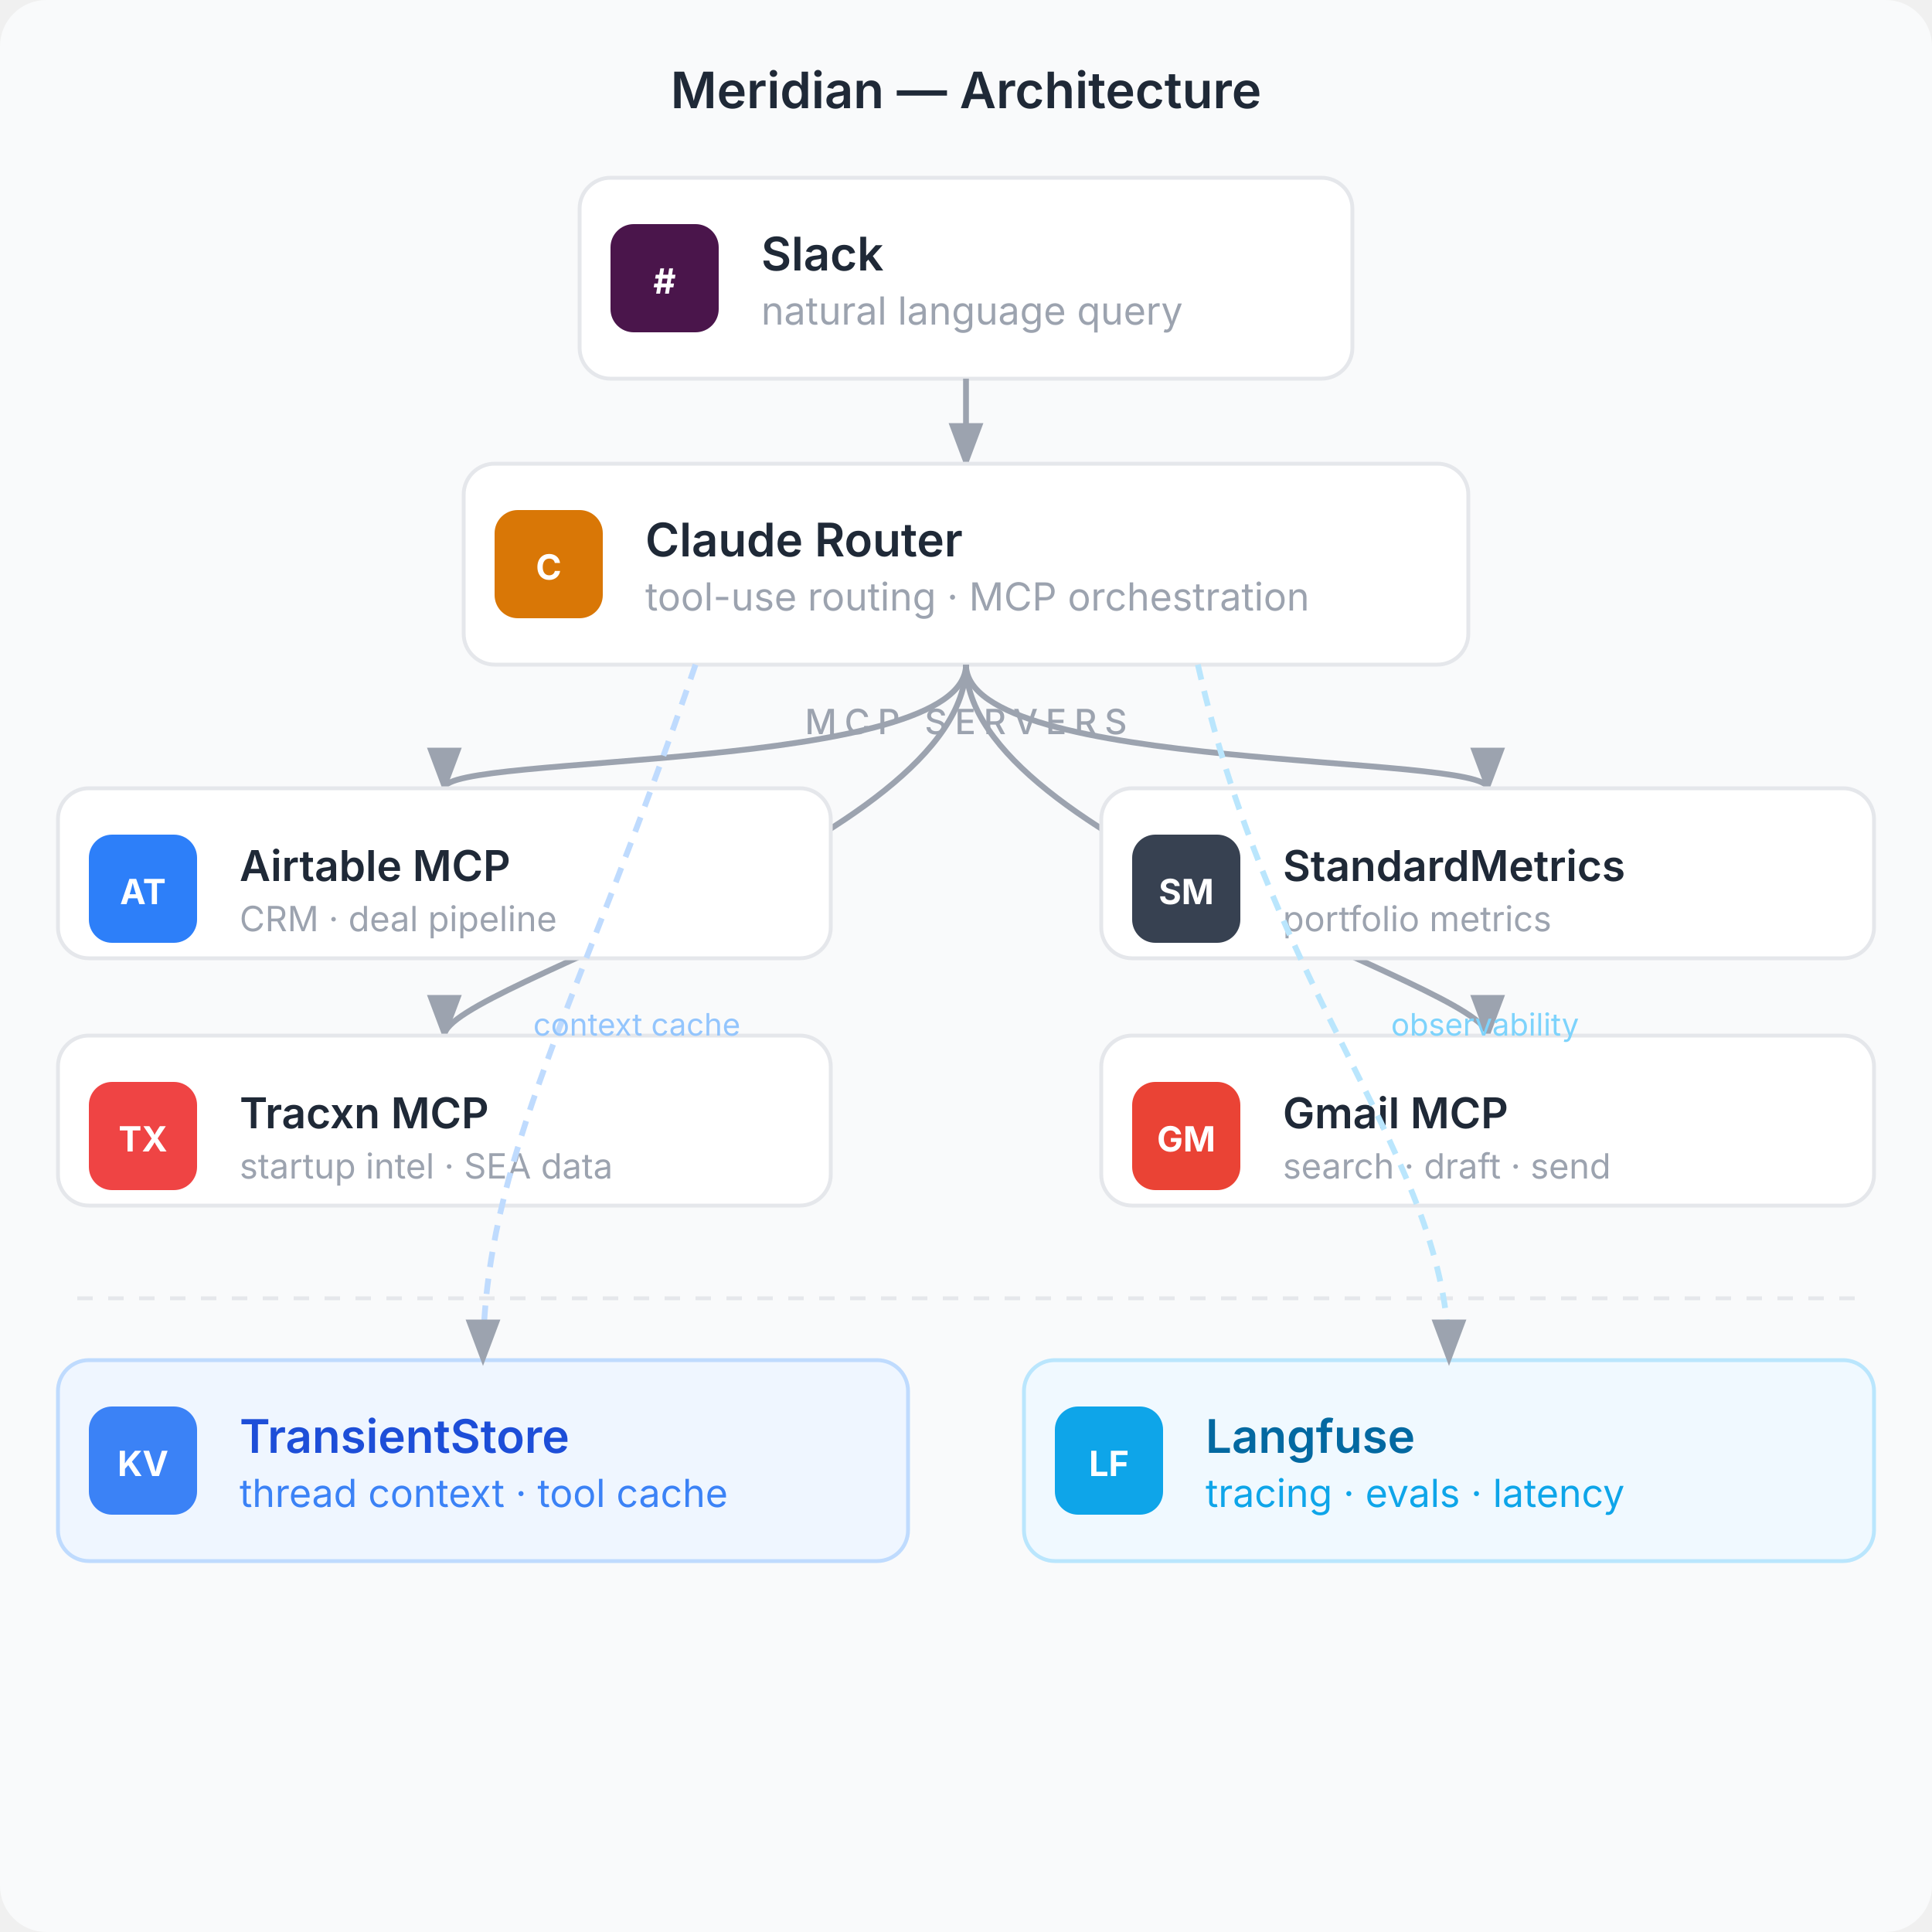
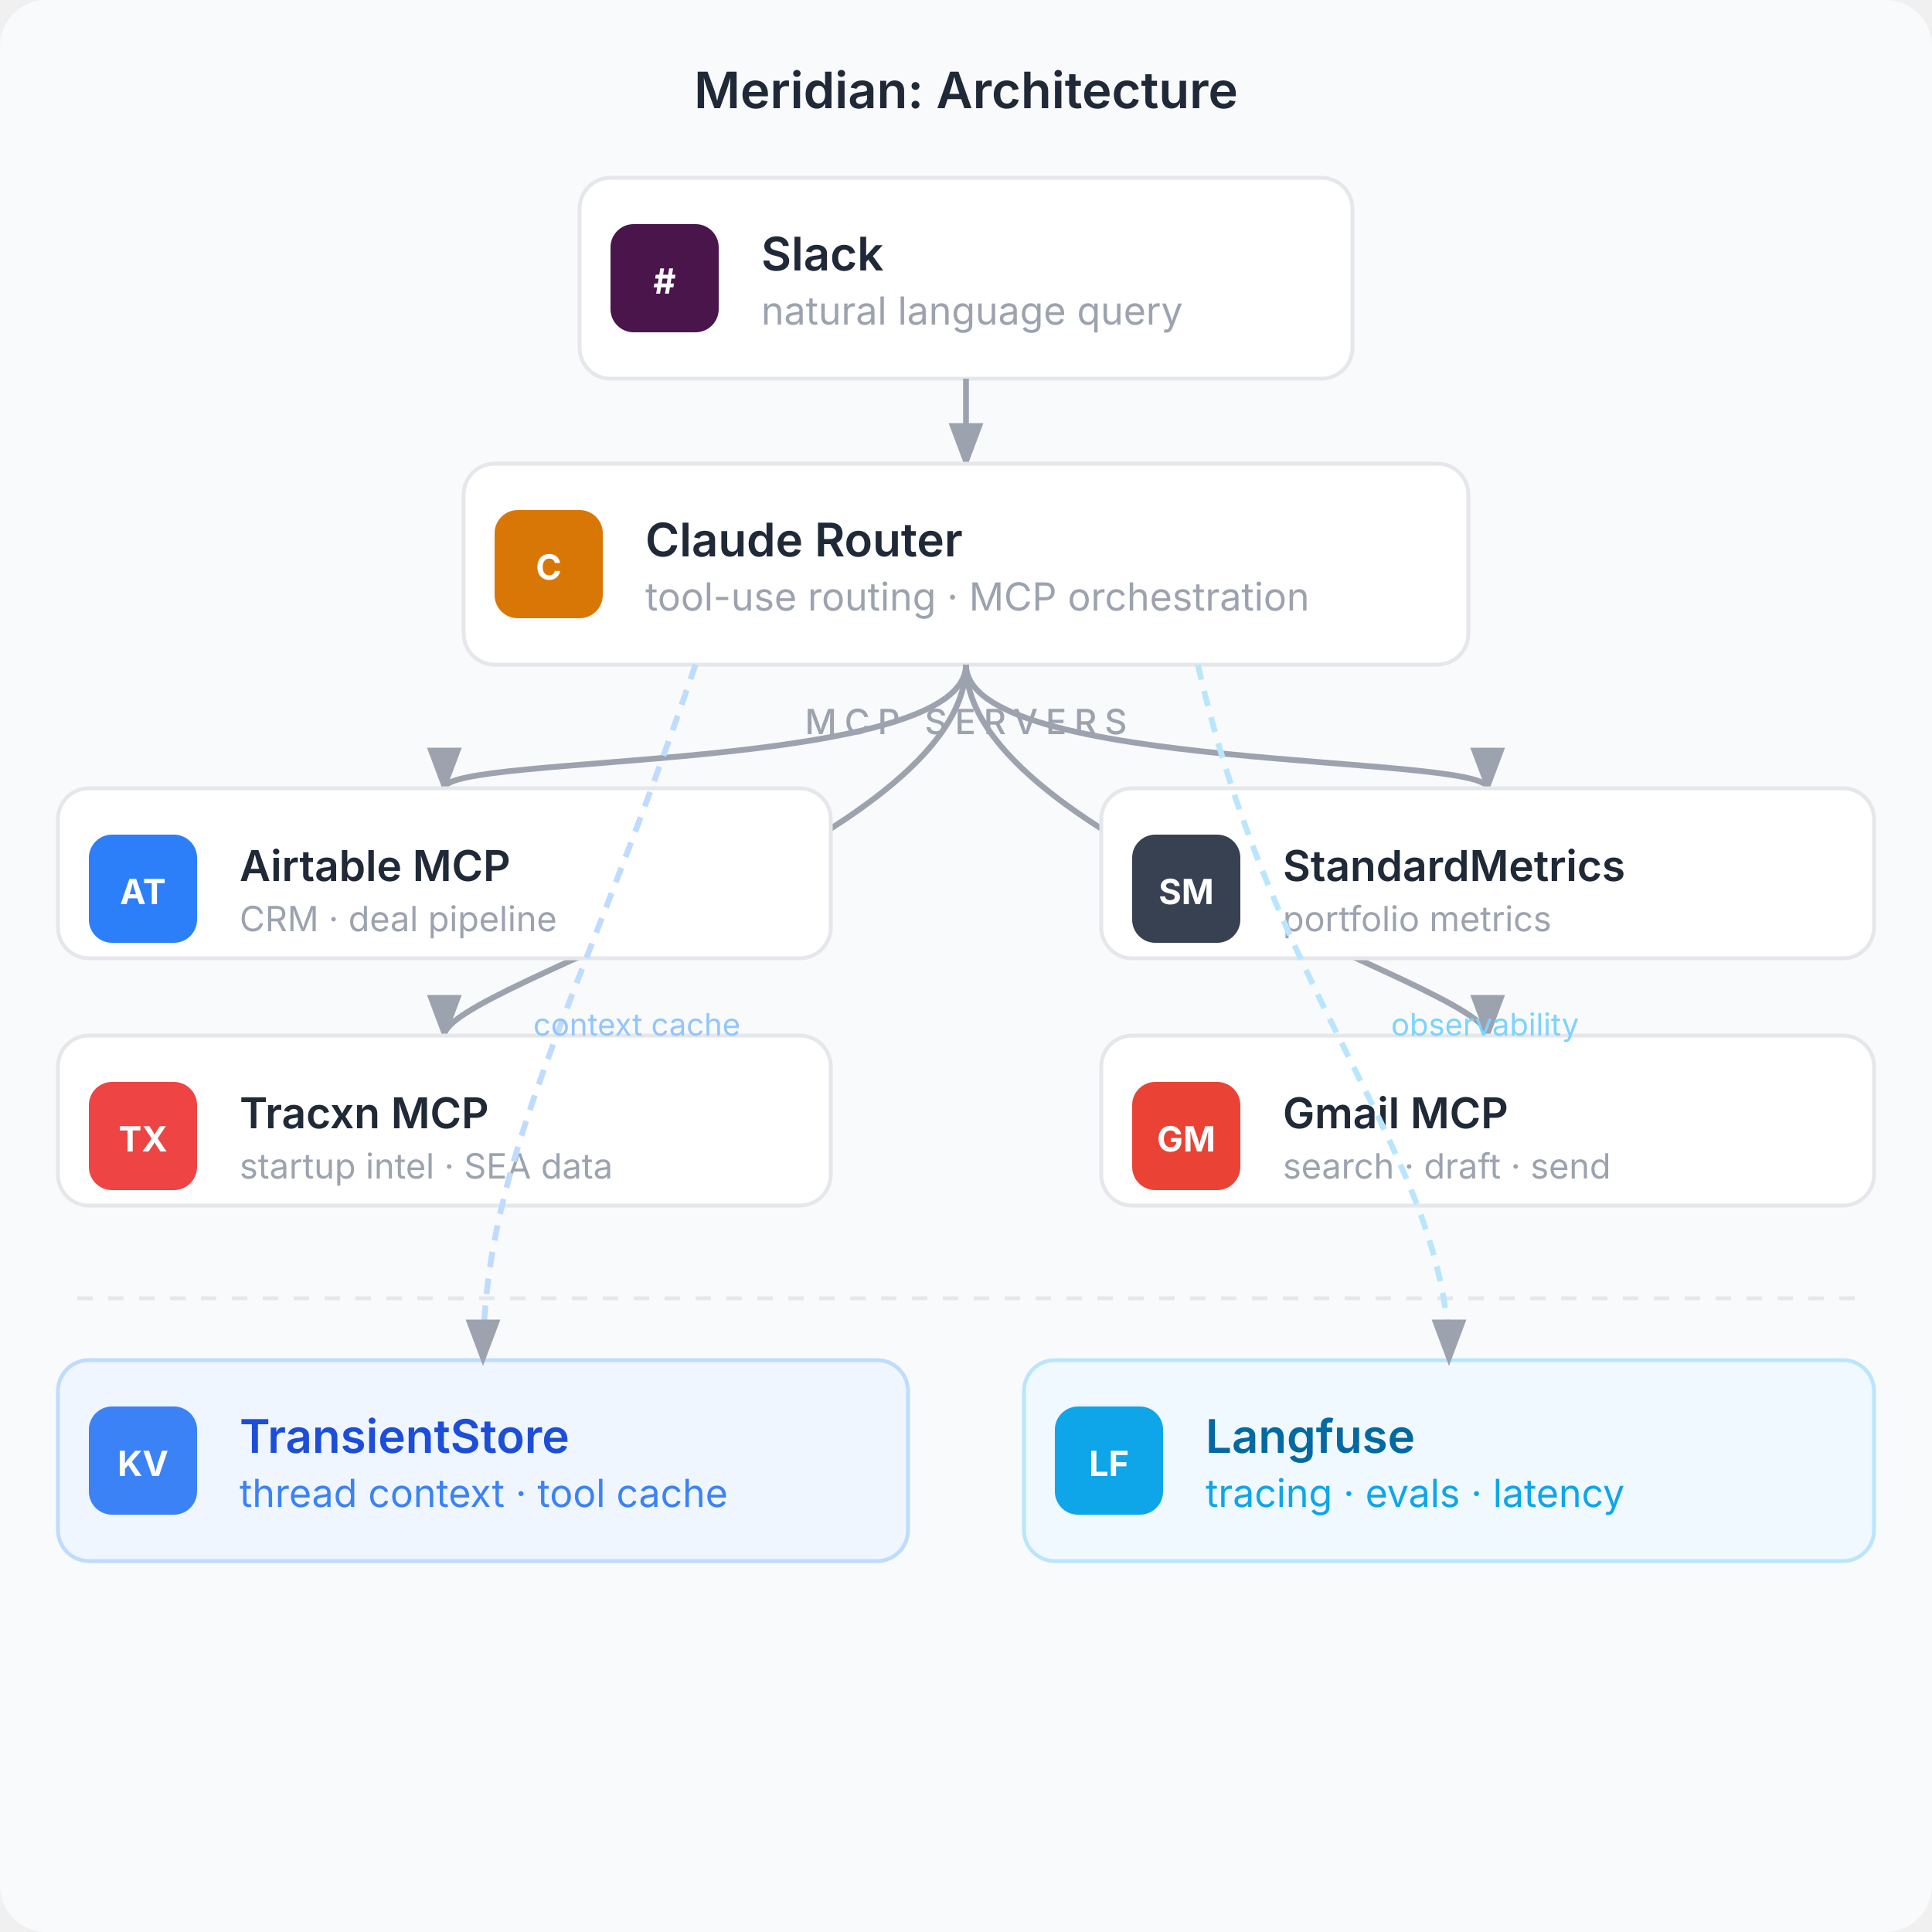
<svg xmlns="http://www.w3.org/2000/svg" width="500" height="500" font-family="-apple-system,BlinkMacSystemFont,'Segoe UI',sans-serif">
  <defs>
    <marker id="a" markerWidth="8" markerHeight="6" refX="7" refY="3" orient="auto">
      <polygon points="0 0,8 3,0 6" fill="#9CA3AF" />
    </marker>
  </defs>
  <rect width="500" height="500" rx="12" fill="#F9FAFB" />
-   <text x="250" y="28" text-anchor="middle" font-size="13" font-weight="600" fill="#1F2937">Meridian — Architecture</text>
+   <text x="250" y="28" text-anchor="middle" font-size="13" font-weight="600" fill="#1F2937">Meridian: Architecture</text>
  <rect x="150" y="46" width="200" height="52" rx="8" fill="white" stroke="#E5E7EB" />
  <rect x="158" y="58" width="28" height="28" rx="6" fill="#4A154B" />
  <text x="172" y="76" text-anchor="middle" font-size="9" font-weight="700" fill="white">#</text>
  <text x="197" y="70" font-size="12" font-weight="600" fill="#1F2937">Slack</text>
  <text x="197" y="84" font-size="10" fill="#9CA3AF">natural language query</text>
  <line x1="250" y1="98" x2="250" y2="120" stroke="#9CA3AF" stroke-width="1.5" marker-end="url(#a)" />
  <rect x="120" y="120" width="260" height="52" rx="8" fill="white" stroke="#E5E7EB" />
  <rect x="128" y="132" width="28" height="28" rx="6" fill="#D97706" />
  <text x="142" y="150" text-anchor="middle" font-size="9" font-weight="700" fill="white">C</text>
  <text x="167" y="144" font-size="12" font-weight="600" fill="#1F2937">Claude Router</text>
  <text x="167" y="158" font-size="10" fill="#9CA3AF">tool-use routing · MCP orchestration</text>
  <text x="250" y="190" text-anchor="middle" font-size="9" font-weight="500" fill="#9CA3AF" letter-spacing="2">MCP SERVERS</text>
  <path d="M250,172 C250,200 115,195 115,204" fill="none" stroke="#9CA3AF" stroke-width="1.5" marker-end="url(#a)" />
  <path d="M250,172 C250,200 385,195 385,204" fill="none" stroke="#9CA3AF" stroke-width="1.5" marker-end="url(#a)" />
  <path d="M250,172 C250,218 115,255 115,268" fill="none" stroke="#9CA3AF" stroke-width="1.5" marker-end="url(#a)" />
  <path d="M250,172 C250,218 385,255 385,268" fill="none" stroke="#9CA3AF" stroke-width="1.5" marker-end="url(#a)" />
  <rect x="15" y="204" width="200" height="44" rx="8" fill="white" stroke="#E5E7EB" />
  <rect x="23" y="216" width="28" height="28" rx="6" fill="#2D7FF9" />
  <text x="37" y="234" text-anchor="middle" font-size="9" font-weight="700" fill="white">AT</text>
  <text x="62" y="228" font-size="11" font-weight="600" fill="#1F2937">Airtable MCP</text>
  <text x="62" y="241" font-size="9" fill="#9CA3AF">CRM · deal pipeline</text>
  <rect x="285" y="204" width="200" height="44" rx="8" fill="white" stroke="#E5E7EB" />
  <rect x="293" y="216" width="28" height="28" rx="6" fill="#374151" />
  <text x="307" y="234" text-anchor="middle" font-size="9" font-weight="700" fill="white">SM</text>
  <text x="332" y="228" font-size="11" font-weight="600" fill="#1F2937">StandardMetrics</text>
  <text x="332" y="241" font-size="9" fill="#9CA3AF">portfolio metrics</text>
  <rect x="15" y="268" width="200" height="44" rx="8" fill="white" stroke="#E5E7EB" />
  <rect x="23" y="280" width="28" height="28" rx="6" fill="#EF4444" />
  <text x="37" y="298" text-anchor="middle" font-size="9" font-weight="700" fill="white">TX</text>
  <text x="62" y="292" font-size="11" font-weight="600" fill="#1F2937">Tracxn MCP</text>
  <text x="62" y="305" font-size="9" fill="#9CA3AF">startup intel · SEA data</text>
  <rect x="285" y="268" width="200" height="44" rx="8" fill="white" stroke="#E5E7EB" />
  <rect x="293" y="280" width="28" height="28" rx="6" fill="#EA4335" />
  <text x="307" y="298" text-anchor="middle" font-size="9" font-weight="700" fill="white">GM</text>
  <text x="332" y="292" font-size="11" font-weight="600" fill="#1F2937">Gmail MCP</text>
  <text x="332" y="305" font-size="9" fill="#9CA3AF">search · draft · send</text>
  <line x1="20" y1="336" x2="480" y2="336" stroke="#E5E7EB" stroke-width="1" stroke-dasharray="4,4" />
  <rect x="15" y="352" width="220" height="52" rx="8" fill="#EFF6FF" stroke="#BFDBFE" />
  <rect x="23" y="364" width="28" height="28" rx="6" fill="#3B82F6" />
  <text x="37" y="382" text-anchor="middle" font-size="9" font-weight="700" fill="white">KV</text>
  <text x="62" y="376" font-size="12" font-weight="600" fill="#1D4ED8">TransientStore</text>
  <text x="62" y="390" font-size="10" fill="#3B82F6">thread context · tool cache</text>
  <rect x="265" y="352" width="220" height="52" rx="8" fill="#F0F9FF" stroke="#BAE6FD" />
  <rect x="273" y="364" width="28" height="28" rx="6" fill="#0EA5E9" />
  <text x="287" y="382" text-anchor="middle" font-size="9" font-weight="700" fill="white">LF</text>
  <text x="312" y="376" font-size="12" font-weight="600" fill="#0369A1">Langfuse</text>
  <text x="312" y="390" font-size="10" fill="#0EA5E9">tracing · evals · latency</text>
  <path d="M180,172 C150,260 125,300 125,352" fill="none" stroke="#BFDBFE" stroke-width="1.5" stroke-dasharray="4,3" marker-end="url(#a)" />
  <path d="M310,172 C330,260 375,300 375,352" fill="none" stroke="#BAE6FD" stroke-width="1.5" stroke-dasharray="4,3" marker-end="url(#a)" />
  <text x="138" y="268" font-size="8" fill="#93C5FD">context cache</text>
  <text x="360" y="268" font-size="8" fill="#7DD3FC">observability</text>
</svg>
